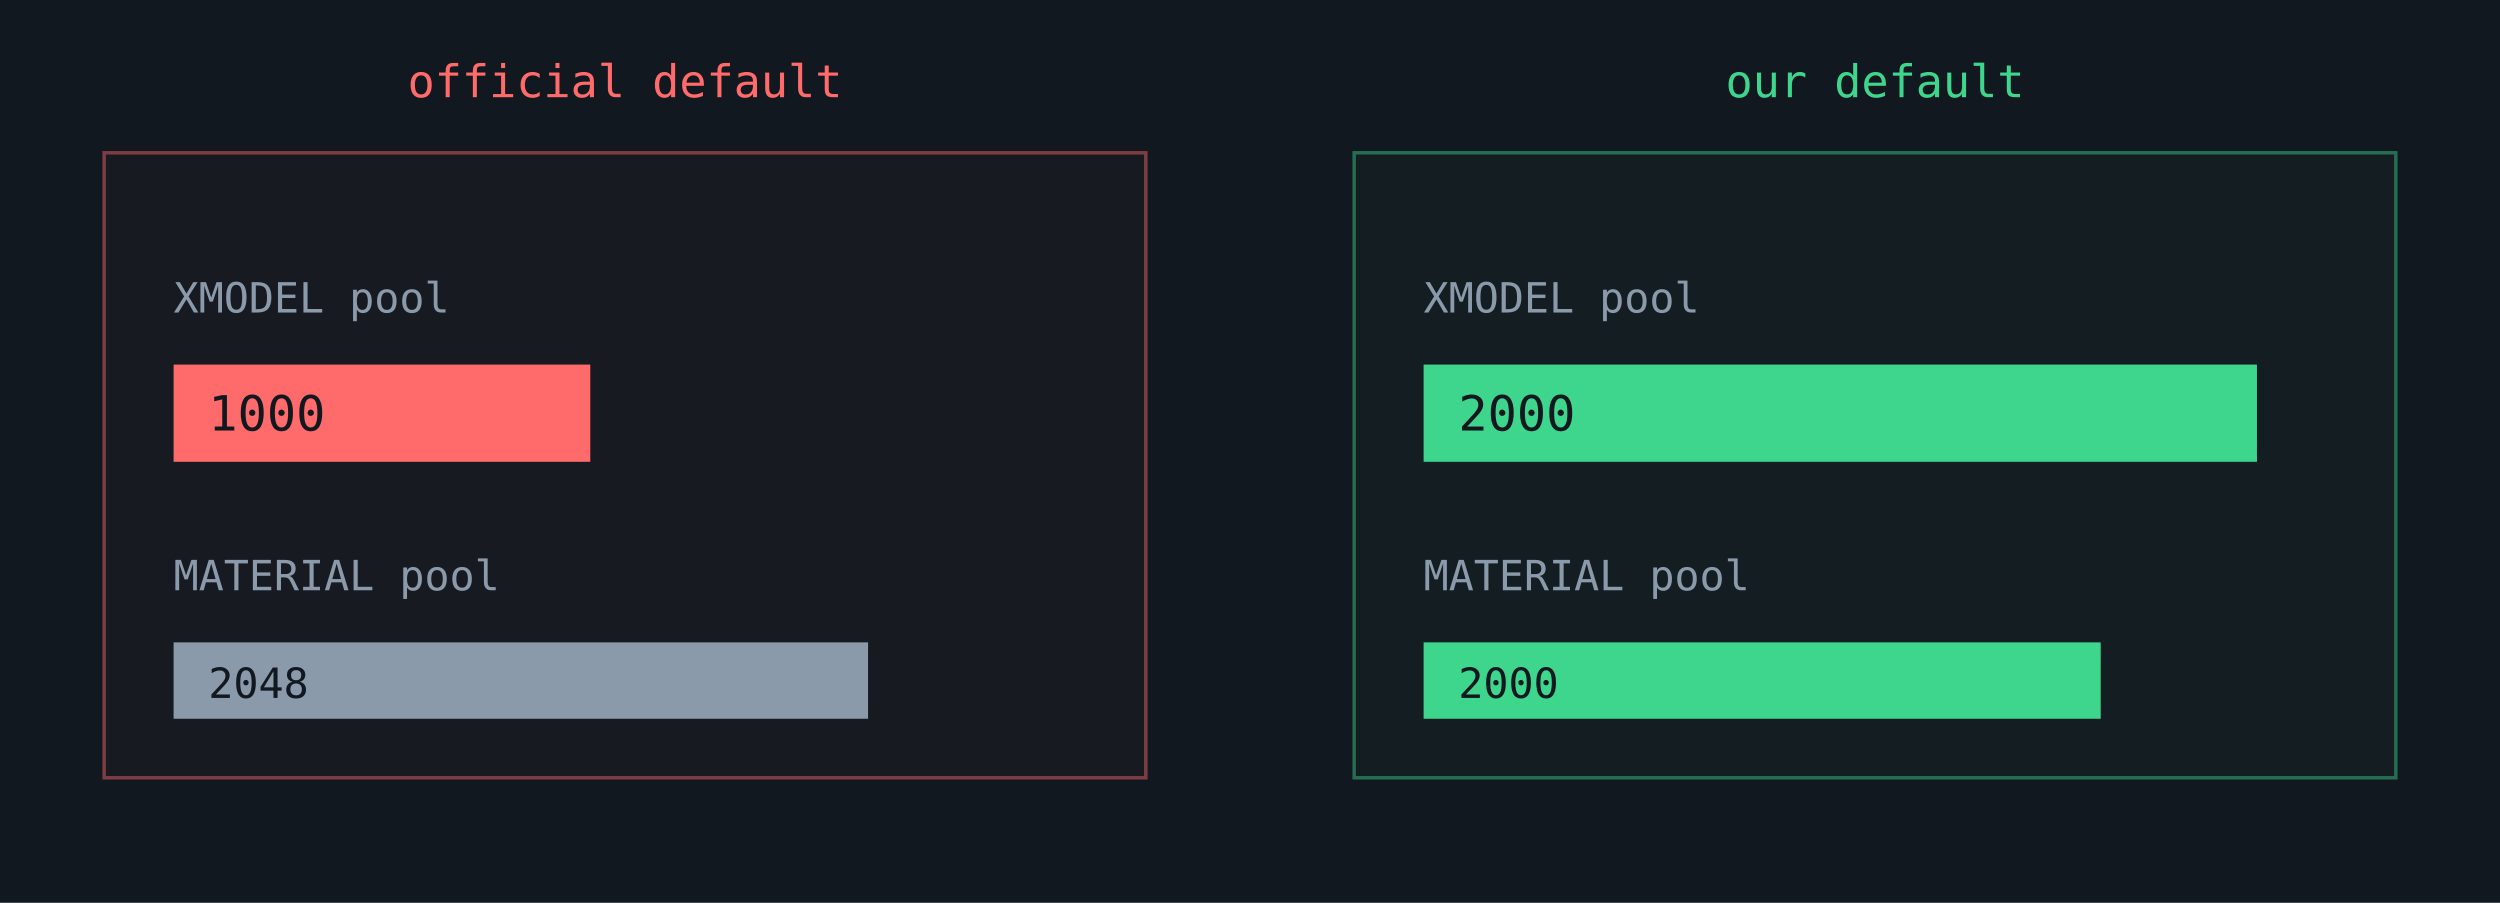
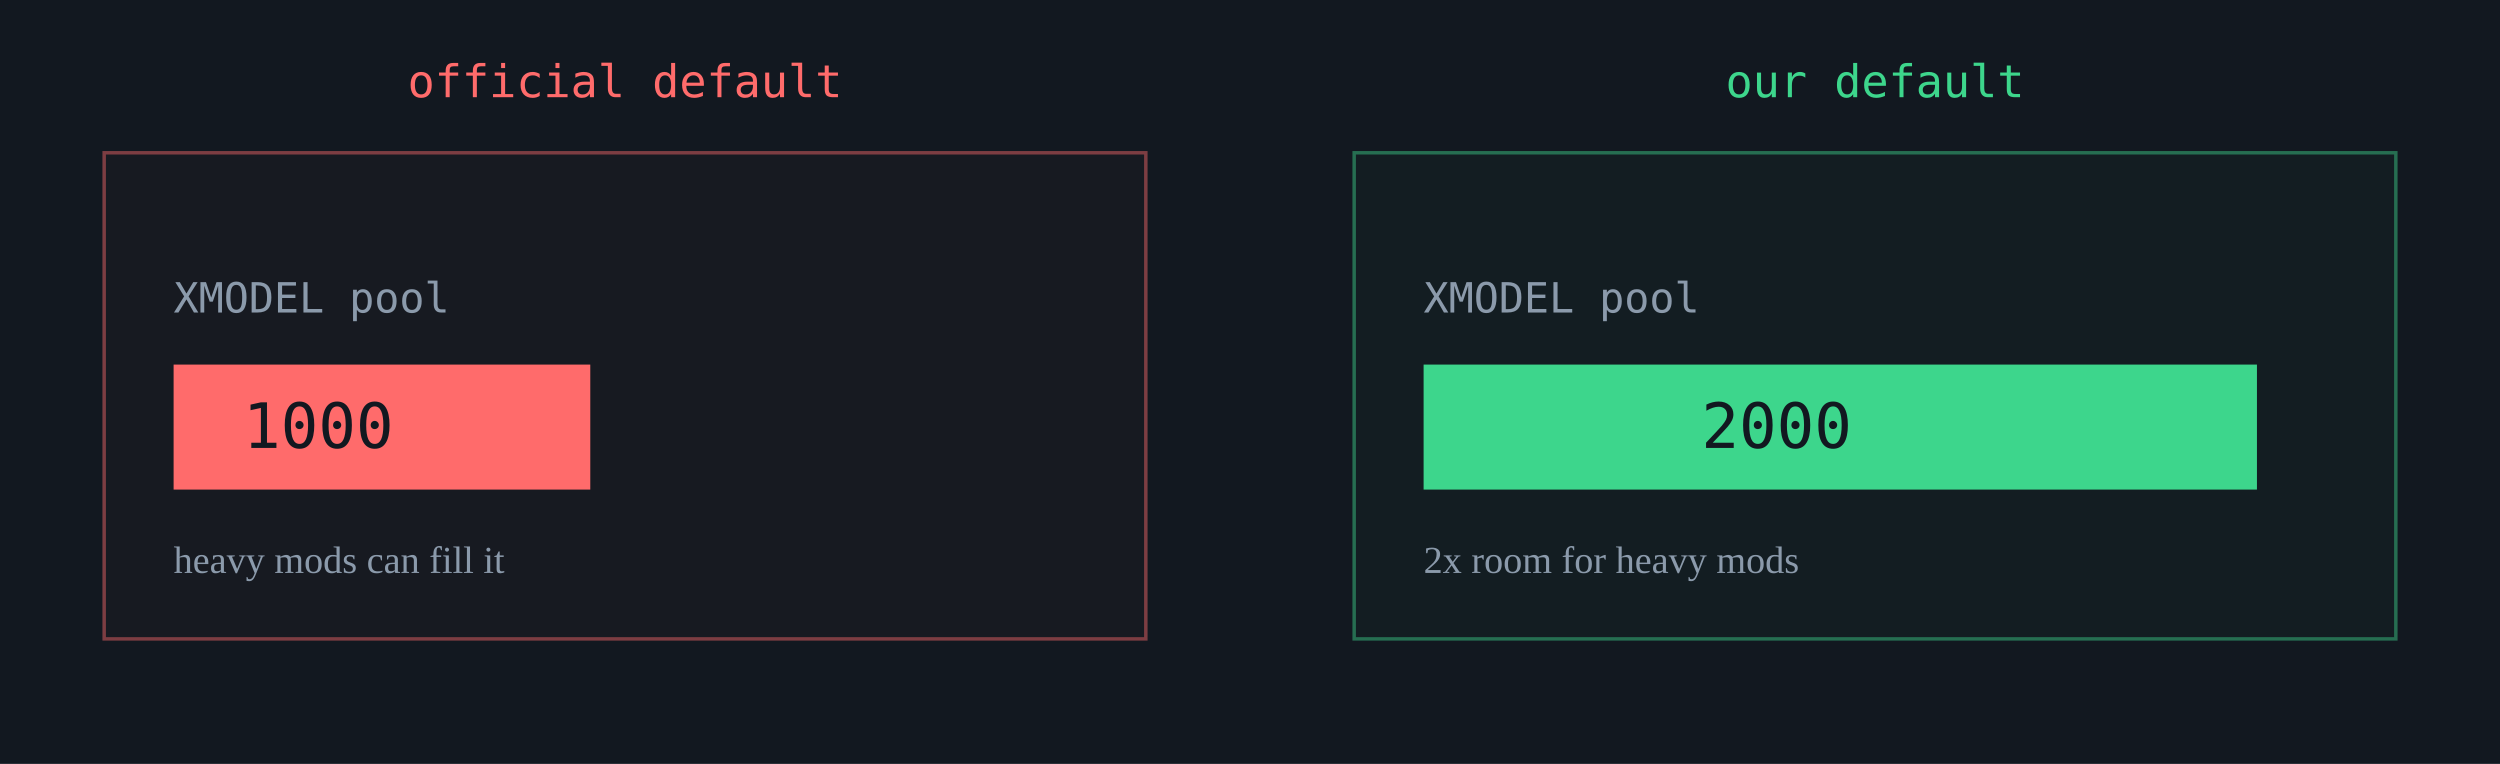
- <svg xmlns="http://www.w3.org/2000/svg" viewBox="0 0 720 260" role="img" aria-label="Official CoD4x xmodel pool versus raised default">
-   <rect width="720" height="260" fill="#121820" />
+ <svg xmlns="http://www.w3.org/2000/svg" viewBox="0 0 720 220" role="img" aria-label="Official xmodel pool of 1000 versus raised default of 2000">
+   <rect width="720" height="220" fill="#121820" />
  <text x="180" y="28" text-anchor="middle" fill="#ff6b6b" font-size="13" font-family="Consolas,monospace">official default</text>
-   <rect x="30" y="44" width="300" height="180" fill="rgba(255,107,107,0.05)" stroke="#ff6b6b" stroke-width="1" opacity="0.45" />
+   <rect x="30" y="44" width="300" height="140" fill="rgba(255,107,107,0.05)" stroke="#ff6b6b" stroke-width="1" opacity="0.45" />
  <text x="50" y="90" fill="#8b9aab" font-size="12" font-family="Consolas,monospace">XMODEL pool</text>
-   <rect x="50" y="105" width="120" height="28" fill="#ff6b6b" />
-   <text x="60" y="124" fill="#121820" font-size="14" font-family="Consolas,monospace">1000</text>
-   <text x="50" y="170" fill="#8b9aab" font-size="12" font-family="Consolas,monospace">MATERIAL pool</text>
-   <rect x="50" y="185" width="200" height="22" fill="#8b9aab" />
-   <text x="60" y="201" fill="#121820" font-size="12" font-family="Consolas,monospace">2048</text>
+   <rect x="50" y="105" width="120" height="36" fill="#ff6b6b" />
+   <text x="70" y="129" fill="#121820" font-size="18" font-family="Consolas,monospace">1000</text>
+   <text x="50" y="165" fill="#8b9aab" font-size="11">heavy mods can fill it</text>
  <text x="540" y="28" text-anchor="middle" fill="#3dd68c" font-size="13" font-family="Consolas,monospace">our default</text>
-   <rect x="390" y="44" width="300" height="180" fill="rgba(61,214,140,0.05)" stroke="#3dd68c" stroke-width="1" opacity="0.45" />
+   <rect x="390" y="44" width="300" height="140" fill="rgba(61,214,140,0.05)" stroke="#3dd68c" stroke-width="1" opacity="0.45" />
  <text x="410" y="90" fill="#8b9aab" font-size="12" font-family="Consolas,monospace">XMODEL pool</text>
-   <rect x="410" y="105" width="240" height="28" fill="#3dd68c" />
-   <text x="420" y="124" fill="#121820" font-size="14" font-family="Consolas,monospace">2000</text>
-   <text x="410" y="170" fill="#8b9aab" font-size="12" font-family="Consolas,monospace">MATERIAL pool</text>
-   <rect x="410" y="185" width="195" height="22" fill="#3dd68c" />
-   <text x="420" y="201" fill="#121820" font-size="12" font-family="Consolas,monospace">2000</text>
+   <rect x="410" y="105" width="240" height="36" fill="#3dd68c" />
+   <text x="490" y="129" fill="#121820" font-size="18" font-family="Consolas,monospace">2000</text>
+   <text x="410" y="165" fill="#8b9aab" font-size="11">2x room for heavy mods</text>
</svg>
